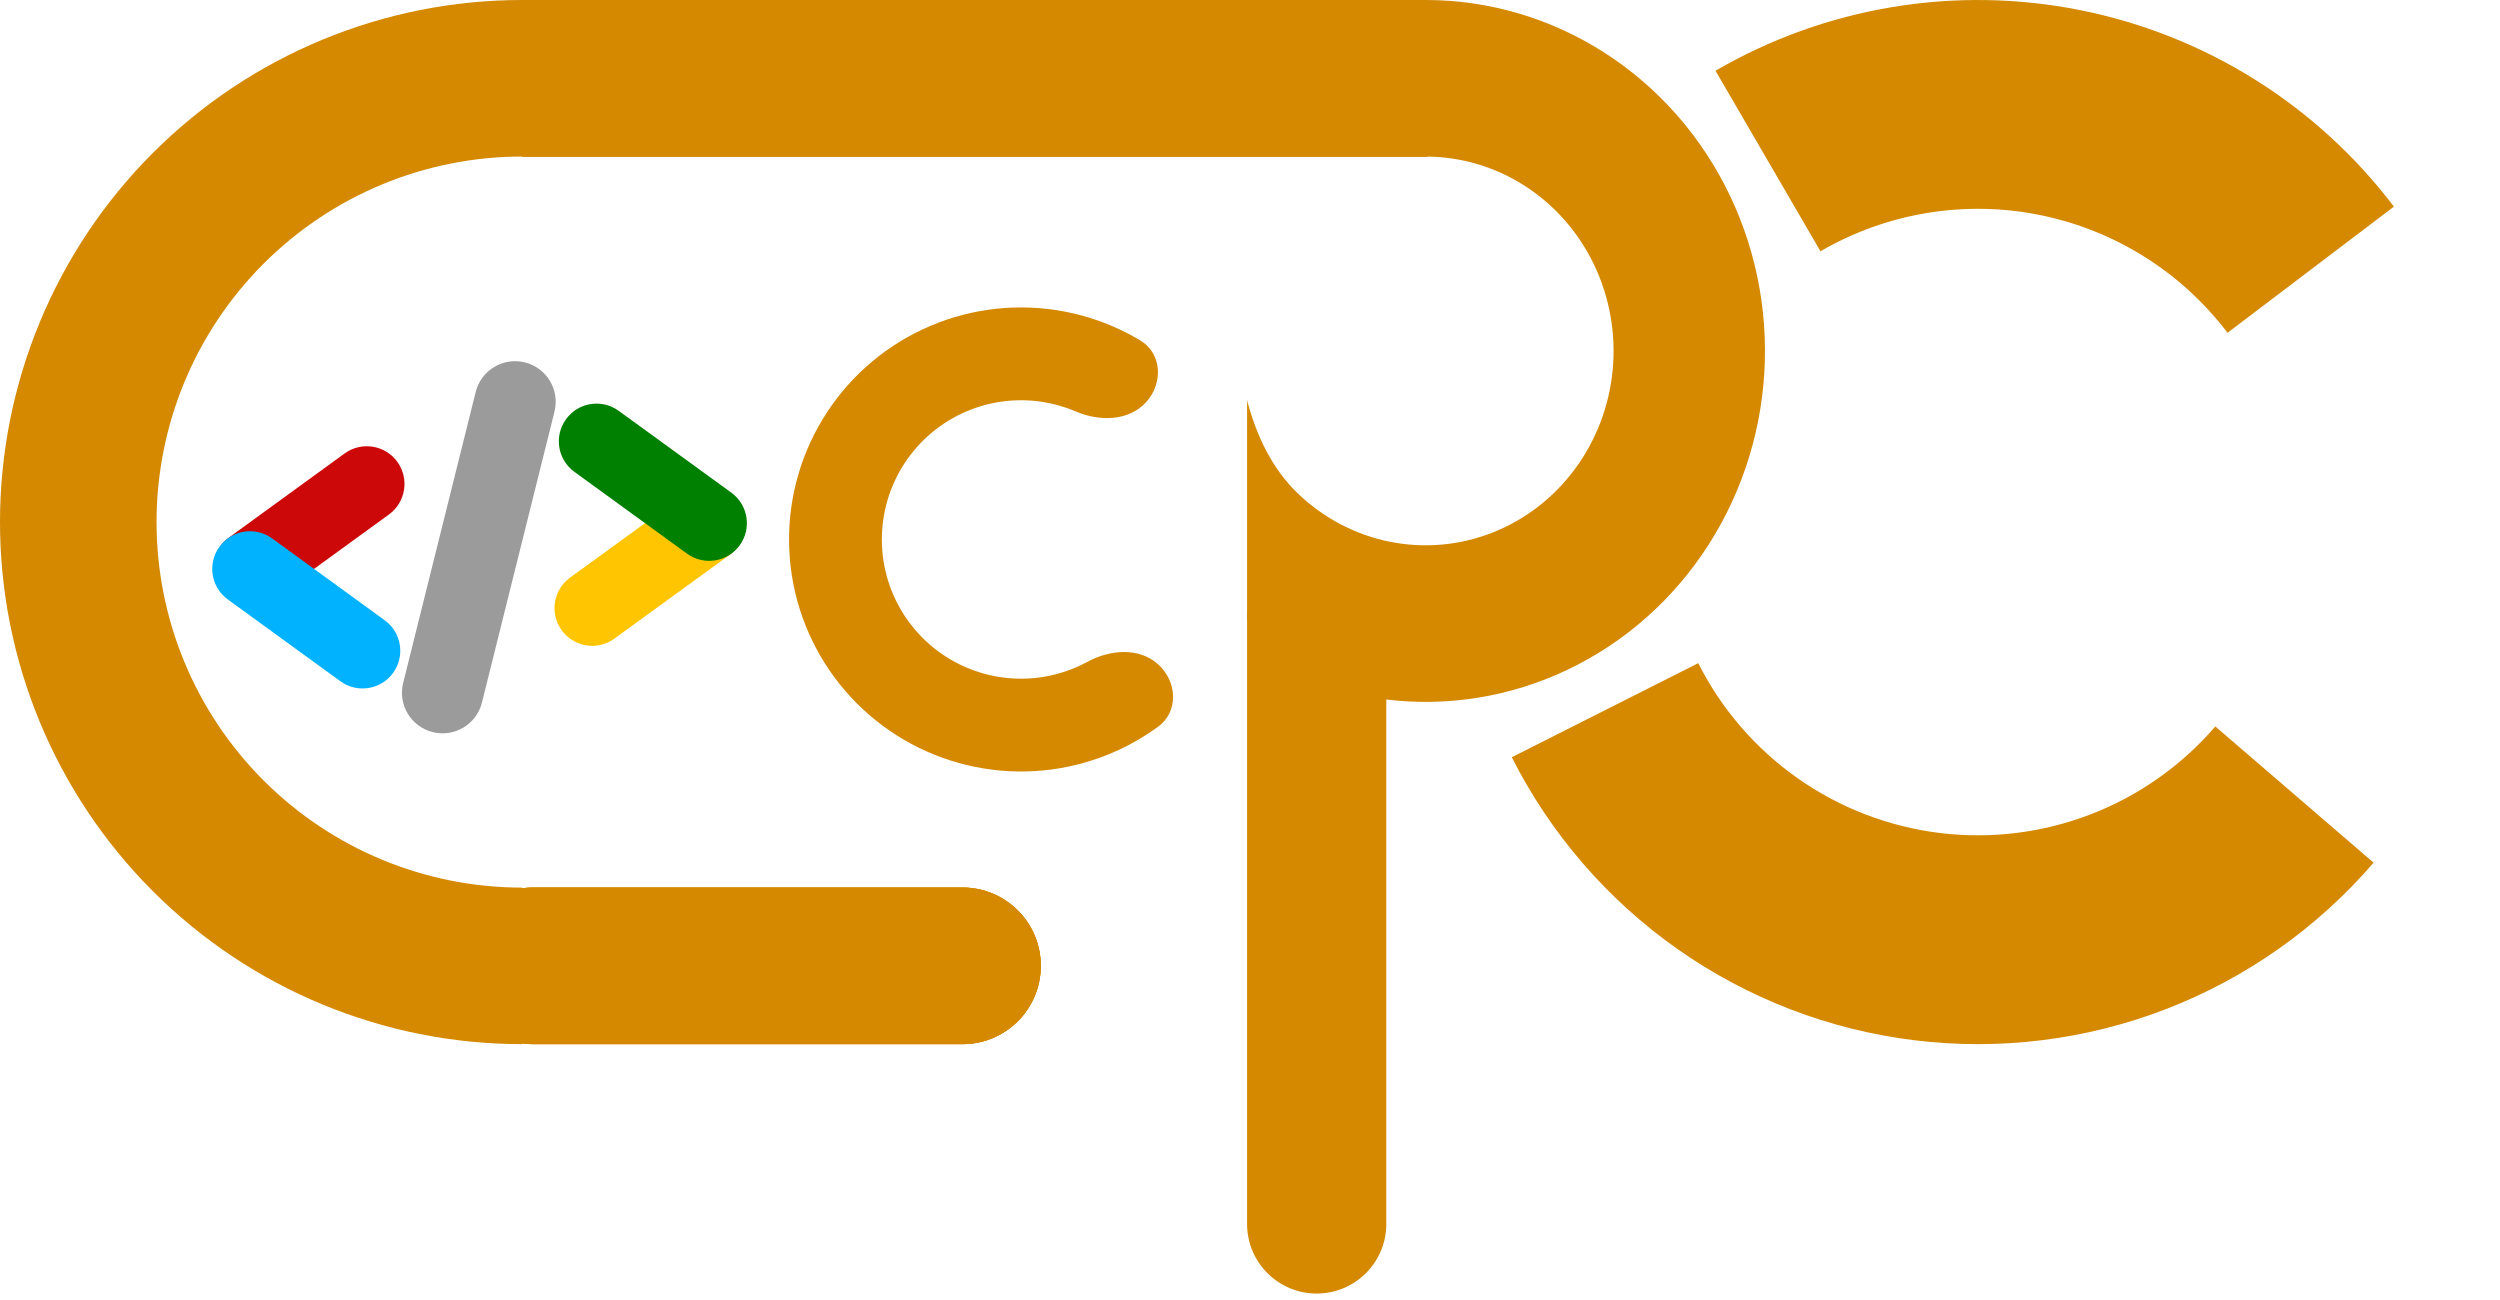
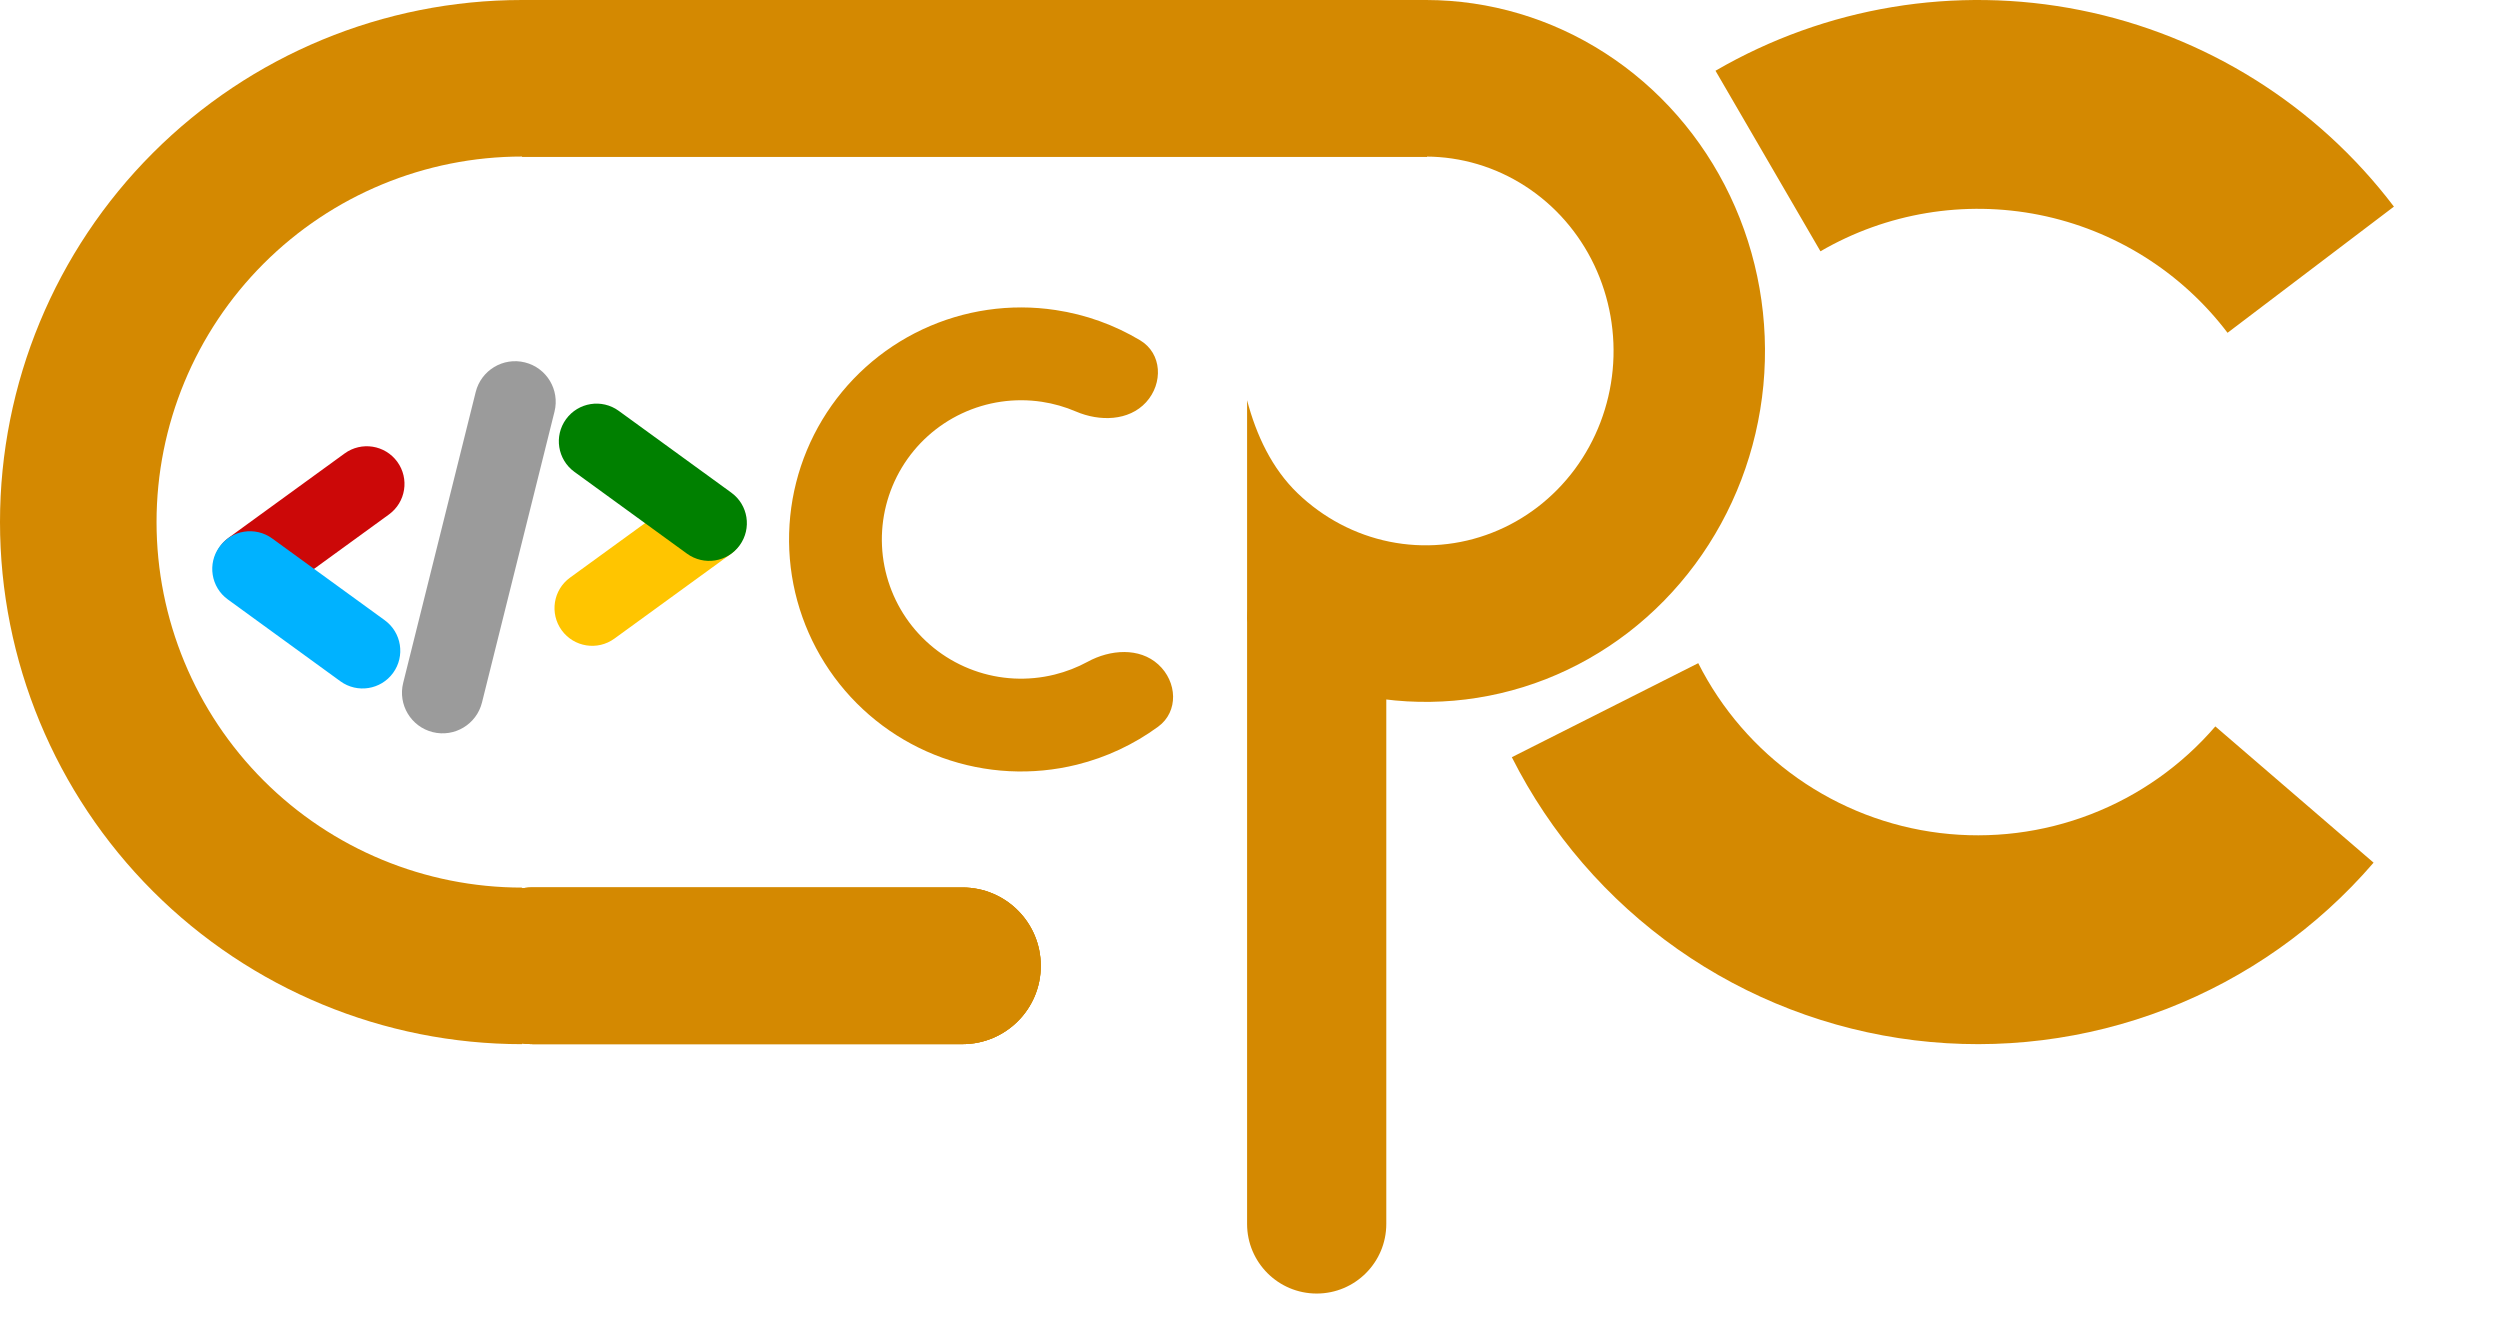
- <svg xmlns="http://www.w3.org/2000/svg" width="100" height="52" viewBox="0 0 100 52" fill="none">
-   <path d="M20.883 0C15.345 -6.6046e-08 10.033 2.2 6.116 6.116C2.2 10.033 4.84192e-07 15.345 0 20.883C-4.84192e-07 26.422 2.2 31.733 6.116 35.649C10.033 39.566 15.345 41.766 20.883 41.766L20.883 35.504C17.005 35.504 13.287 33.963 10.545 31.221C7.803 28.479 6.262 24.761 6.262 20.883C6.262 17.005 7.803 13.287 10.545 10.545C13.287 7.803 17.005 6.262 20.883 6.262L20.883 0Z" fill="#D48901" />
-   <path d="M49.883 24.752C50.547 27.277 49.772 25.248 51.624 27.032C52.088 27.479 51.922 27.307 54.405 27.812C56.888 28.317 59.458 28.095 61.825 27.169C64.192 26.244 66.262 24.653 67.801 22.576C69.34 20.498 70.286 18.018 70.534 15.413C70.782 12.809 70.321 10.185 69.204 7.837C68.086 5.489 66.356 3.511 64.209 2.127C62.062 0.742 59.583 0.005 57.053 0L57.041 6.264C58.442 6.267 59.815 6.675 61.004 7.442C62.193 8.208 63.151 9.304 63.77 10.604C64.389 11.904 64.644 13.357 64.507 14.8C64.37 16.242 63.845 17.616 62.993 18.766C62.141 19.917 60.994 20.798 59.684 21.31C58.373 21.823 56.95 21.946 55.575 21.666C54.2 21.386 52.928 20.715 51.902 19.727C50.877 18.739 50.251 17.409 49.883 16.01V24.752Z" fill="#D48901" />
-   <path d="M20.883 0H57.08V6.265H20.883V0Z" fill="#D48901" />
-   <path d="M20.883 0H57.08V6.265H20.883V0Z" fill="#D48901" />
-   <path d="M20.883 0H57.08V6.265H20.883V0Z" fill="#D48901" />
-   <path d="M18.197 38.633C18.197 36.903 19.599 35.501 21.329 35.501H38.5C40.23 35.501 41.632 36.903 41.632 38.633V38.633C41.632 40.363 40.23 41.766 38.5 41.766H21.329C19.599 41.766 18.197 40.363 18.197 38.633V38.633Z" fill="#D48901" />
-   <path d="M18.197 38.633C18.197 36.903 19.599 35.501 21.329 35.501H38.5C40.23 35.501 41.632 36.903 41.632 38.633V38.633C41.632 40.363 40.23 41.766 38.5 41.766H21.329C19.599 41.766 18.197 40.363 18.197 38.633V38.633Z" fill="#D48901" />
-   <path d="M18.197 38.633C18.197 36.903 19.599 35.501 21.329 35.501H38.5C40.23 35.501 41.632 36.903 41.632 38.633V38.633C41.632 40.363 40.23 41.766 38.5 41.766H21.329C19.599 41.766 18.197 40.363 18.197 38.633V38.633Z" fill="#D48901" />
-   <rect x="49.883" y="22.042" width="5.569" height="29.7" rx="2.784" fill="#D48901" />
-   <path d="M45.843 16.089C46.533 15.331 46.485 14.138 45.605 13.612C44.573 12.995 43.427 12.582 42.227 12.401C40.412 12.127 38.556 12.398 36.895 13.179C35.234 13.96 33.841 15.215 32.894 16.788C31.946 18.36 31.486 20.178 31.572 22.011C31.657 23.845 32.285 25.612 33.374 27.089C34.464 28.566 35.968 29.687 37.695 30.31C39.422 30.932 41.294 31.029 43.076 30.587C44.254 30.295 45.357 29.777 46.326 29.067C47.153 28.461 47.09 27.269 46.332 26.578V26.578C45.574 25.888 44.407 25.979 43.506 26.469C43.091 26.695 42.647 26.869 42.183 26.984C41.114 27.249 39.99 27.191 38.954 26.817C37.918 26.444 37.016 25.771 36.362 24.885C35.708 23.999 35.331 22.939 35.28 21.838C35.229 20.738 35.505 19.647 36.073 18.704C36.642 17.761 37.477 17.007 38.474 16.539C39.471 16.07 40.584 15.908 41.673 16.072C42.146 16.143 42.605 16.275 43.039 16.461C43.981 16.866 45.152 16.847 45.843 16.089V16.089Z" fill="#D48901" />
-   <path d="M95.757 8.265C92.676 4.203 88.216 1.408 83.218 0.407C78.219 -0.594 73.027 0.268 68.62 2.83L72.819 10.051C75.463 8.514 78.578 7.996 81.578 8.597C84.577 9.198 87.253 10.875 89.101 13.312L95.757 8.265Z" fill="#D48901" />
-   <path d="M60.472 30.289C62.019 33.355 64.298 35.993 67.108 37.968C69.918 39.943 73.171 41.194 76.581 41.611C79.99 42.029 83.449 41.598 86.652 40.359C89.855 39.12 92.703 37.11 94.944 34.507L88.613 29.058C87.269 30.619 85.56 31.825 83.638 32.569C81.716 33.312 79.641 33.57 77.595 33.32C75.55 33.07 73.598 32.319 71.912 31.134C70.226 29.949 68.858 28.366 67.93 26.526L60.472 30.289Z" fill="#D48901" />
-   <path d="M13.785 18.138C14.459 17.649 15.402 17.798 15.892 18.472V18.472C16.381 19.146 16.232 20.089 15.558 20.579L10.926 23.944C10.252 24.434 9.309 24.285 8.819 23.611V23.611C8.329 22.937 8.479 21.994 9.153 21.504L13.785 18.138Z" fill="#CC0808" />
-   <path d="M9.111 23.977C8.437 23.488 8.288 22.545 8.778 21.871V21.871C9.267 21.197 10.21 21.048 10.884 21.537L15.389 24.811C16.063 25.3 16.213 26.243 15.723 26.917V26.917C15.234 27.591 14.29 27.74 13.617 27.251L9.111 23.977Z" fill="#00B2FF" />
-   <path d="M24.575 25.545C23.901 26.034 22.958 25.885 22.468 25.211V25.211C21.979 24.537 22.128 23.594 22.802 23.104L27.435 19.739C28.108 19.249 29.052 19.398 29.541 20.072V20.072C30.031 20.746 29.881 21.689 29.208 22.179L24.575 25.545Z" fill="#FFC500" />
-   <path d="M29.253 19.706C29.927 20.196 30.077 21.139 29.587 21.813V21.813C29.098 22.487 28.154 22.636 27.48 22.146L22.975 18.873C22.301 18.384 22.152 17.44 22.642 16.767V16.767C23.131 16.093 24.074 15.943 24.748 16.433L29.253 19.706Z" fill="#008000" />
-   <rect x="19.421" y="14.103" width="3.248" height="15.242" rx="1.624" transform="rotate(14 19.4214 14.1026)" fill="#9B9B9B" />
+ <svg xmlns="http://www.w3.org/2000/svg" width="60" height="32" viewBox="0 0 60 32" fill="none">
+   <path d="M12.53 0C9.207 -3.96276e-08 6.02 1.32 3.67 3.67C1.32 6.02 2.90515e-07 9.207 0 12.53C-2.90515e-07 15.853 1.32 19.04 3.67 21.39C6.02 23.739 9.207 25.06 12.53 25.06L12.53 21.302C10.203 21.302 7.972 20.378 6.327 18.733C4.682 17.088 3.757 14.856 3.757 12.53C3.757 10.203 4.682 7.972 6.327 6.327C7.972 4.682 10.203 3.757 12.53 3.757L12.53 0Z" fill="#D48901" />
+   <path d="M29.93 14.851C30.328 16.366 29.863 15.149 30.974 16.219C31.253 16.487 31.154 16.384 32.643 16.687C34.133 16.99 35.675 16.857 37.095 16.302C38.515 15.746 39.757 14.792 40.68 13.546C41.604 12.299 42.172 10.811 42.321 9.248C42.469 7.685 42.193 6.111 41.522 4.702C40.852 3.294 39.814 2.107 38.525 1.276C37.237 0.445 35.75 0.003 34.232 0L34.224 3.758C35.065 3.76 35.889 4.005 36.602 4.465C37.316 4.925 37.891 5.582 38.262 6.362C38.633 7.143 38.786 8.014 38.704 8.88C38.622 9.745 38.307 10.569 37.796 11.26C37.284 11.95 36.597 12.479 35.81 12.786C35.024 13.094 34.17 13.168 33.345 13C32.52 12.832 31.757 12.429 31.141 11.836C30.526 11.243 30.151 10.445 29.93 9.606V14.851Z" fill="#D48901" />
+   <path d="M12.53 0H34.248V3.759H12.53V0Z" fill="#D48901" />
+   <path d="M12.53 0H34.248V3.759H12.53V0Z" fill="#D48901" />
+   <path d="M12.53 0H34.248V3.759H12.53V0Z" fill="#D48901" />
+   <path d="M10.918 23.18C10.918 22.142 11.759 21.3 12.797 21.3H23.1C24.138 21.3 24.979 22.142 24.979 23.18V23.18C24.979 24.218 24.138 25.059 23.1 25.059H12.797C11.759 25.059 10.918 24.218 10.918 23.18V23.18Z" fill="#D48901" />
+   <path d="M10.918 23.18C10.918 22.142 11.759 21.3 12.797 21.3H23.1C24.138 21.3 24.979 22.142 24.979 23.18V23.18C24.979 24.218 24.138 25.059 23.1 25.059H12.797C11.759 25.059 10.918 24.218 10.918 23.18V23.18Z" fill="#D48901" />
+   <path d="M10.918 23.18C10.918 22.142 11.759 21.3 12.797 21.3H23.1C24.138 21.3 24.979 22.142 24.979 23.18V23.18C24.979 24.218 24.138 25.059 23.1 25.059H12.797C11.759 25.059 10.918 24.218 10.918 23.18V23.18Z" fill="#D48901" />
+   <rect x="29.93" y="13.225" width="3.341" height="17.82" rx="1.671" fill="#D48901" />
+   <path d="M27.506 9.654C27.92 9.199 27.891 8.483 27.363 8.167C26.744 7.797 26.056 7.549 25.336 7.441C24.247 7.276 23.134 7.439 22.137 7.907C21.14 8.376 20.305 9.129 19.736 10.073C19.168 11.016 18.892 12.107 18.943 13.207C18.994 14.307 19.371 15.367 20.025 16.254C20.679 17.14 21.581 17.812 22.617 18.186C23.653 18.559 24.777 18.617 25.846 18.352C26.552 18.177 27.214 17.866 27.796 17.44C28.292 17.077 28.254 16.361 27.799 15.947V15.947C27.345 15.533 26.644 15.587 26.104 15.882C25.855 16.017 25.588 16.121 25.31 16.19C24.668 16.349 23.994 16.315 23.372 16.09C22.751 15.866 22.21 15.463 21.817 14.931C21.425 14.399 21.199 13.763 21.168 13.103C21.137 12.443 21.303 11.788 21.644 11.222C21.985 10.656 22.486 10.204 23.085 9.923C23.683 9.642 24.351 9.545 25.004 9.643C25.288 9.686 25.563 9.765 25.824 9.877C26.389 10.119 27.091 10.108 27.506 9.654V9.654Z" fill="#D48901" />
+   <path d="M57.454 4.959C55.606 2.522 52.93 0.845 49.931 0.244C46.932 -0.357 43.816 0.161 41.172 1.698L43.691 6.031C45.278 5.108 47.147 4.798 48.947 5.158C50.746 5.519 52.352 6.525 53.461 7.987L57.454 4.959Z" fill="#D48901" />
+   <path d="M36.284 18.173C37.212 20.013 38.579 21.596 40.265 22.781C41.951 23.966 43.903 24.716 45.949 24.967C47.994 25.217 50.069 24.959 51.991 24.216C53.913 23.472 55.622 22.266 56.966 20.704L53.168 17.434C52.361 18.372 51.336 19.095 50.183 19.541C49.03 19.987 47.785 20.142 46.557 19.992C45.33 19.842 44.159 19.391 43.147 18.68C42.136 17.969 41.315 17.02 40.758 15.916L36.284 18.173Z" fill="#D48901" />
+   <path d="M8.271 10.883C8.675 10.589 9.241 10.679 9.535 11.083V11.083C9.829 11.488 9.739 12.053 9.335 12.347L6.555 14.367C6.151 14.661 5.585 14.571 5.291 14.166V14.166C4.998 13.762 5.087 13.196 5.492 12.902L8.271 10.883Z" fill="#CC0808" />
+   <path d="M5.467 14.386C5.063 14.093 4.973 13.527 5.267 13.123V13.123C5.561 12.718 6.126 12.629 6.531 12.922L9.234 14.886C9.638 15.18 9.728 15.746 9.434 16.15V16.15C9.14 16.555 8.574 16.644 8.17 16.351L5.467 14.386Z" fill="#00B2FF" />
+   <path d="M14.745 15.327C14.341 15.621 13.775 15.531 13.481 15.127V15.127C13.187 14.722 13.277 14.156 13.681 13.863L16.461 11.843C16.865 11.549 17.431 11.639 17.725 12.043V12.043C18.018 12.448 17.929 13.014 17.524 13.307L14.745 15.327Z" fill="#FFC500" />
+   <path d="M17.552 11.824C17.956 12.117 18.046 12.683 17.752 13.088V13.088C17.459 13.492 16.893 13.582 16.488 13.288L13.785 11.324C13.381 11.03 13.291 10.464 13.585 10.06V10.06C13.879 9.656 14.445 9.566 14.849 9.86L17.552 11.824Z" fill="#008000" />
+   <rect x="11.653" y="8.462" width="1.949" height="9.145" rx="0.975" transform="rotate(14 11.6528 8.46155)" fill="#9B9B9B" />
</svg>
